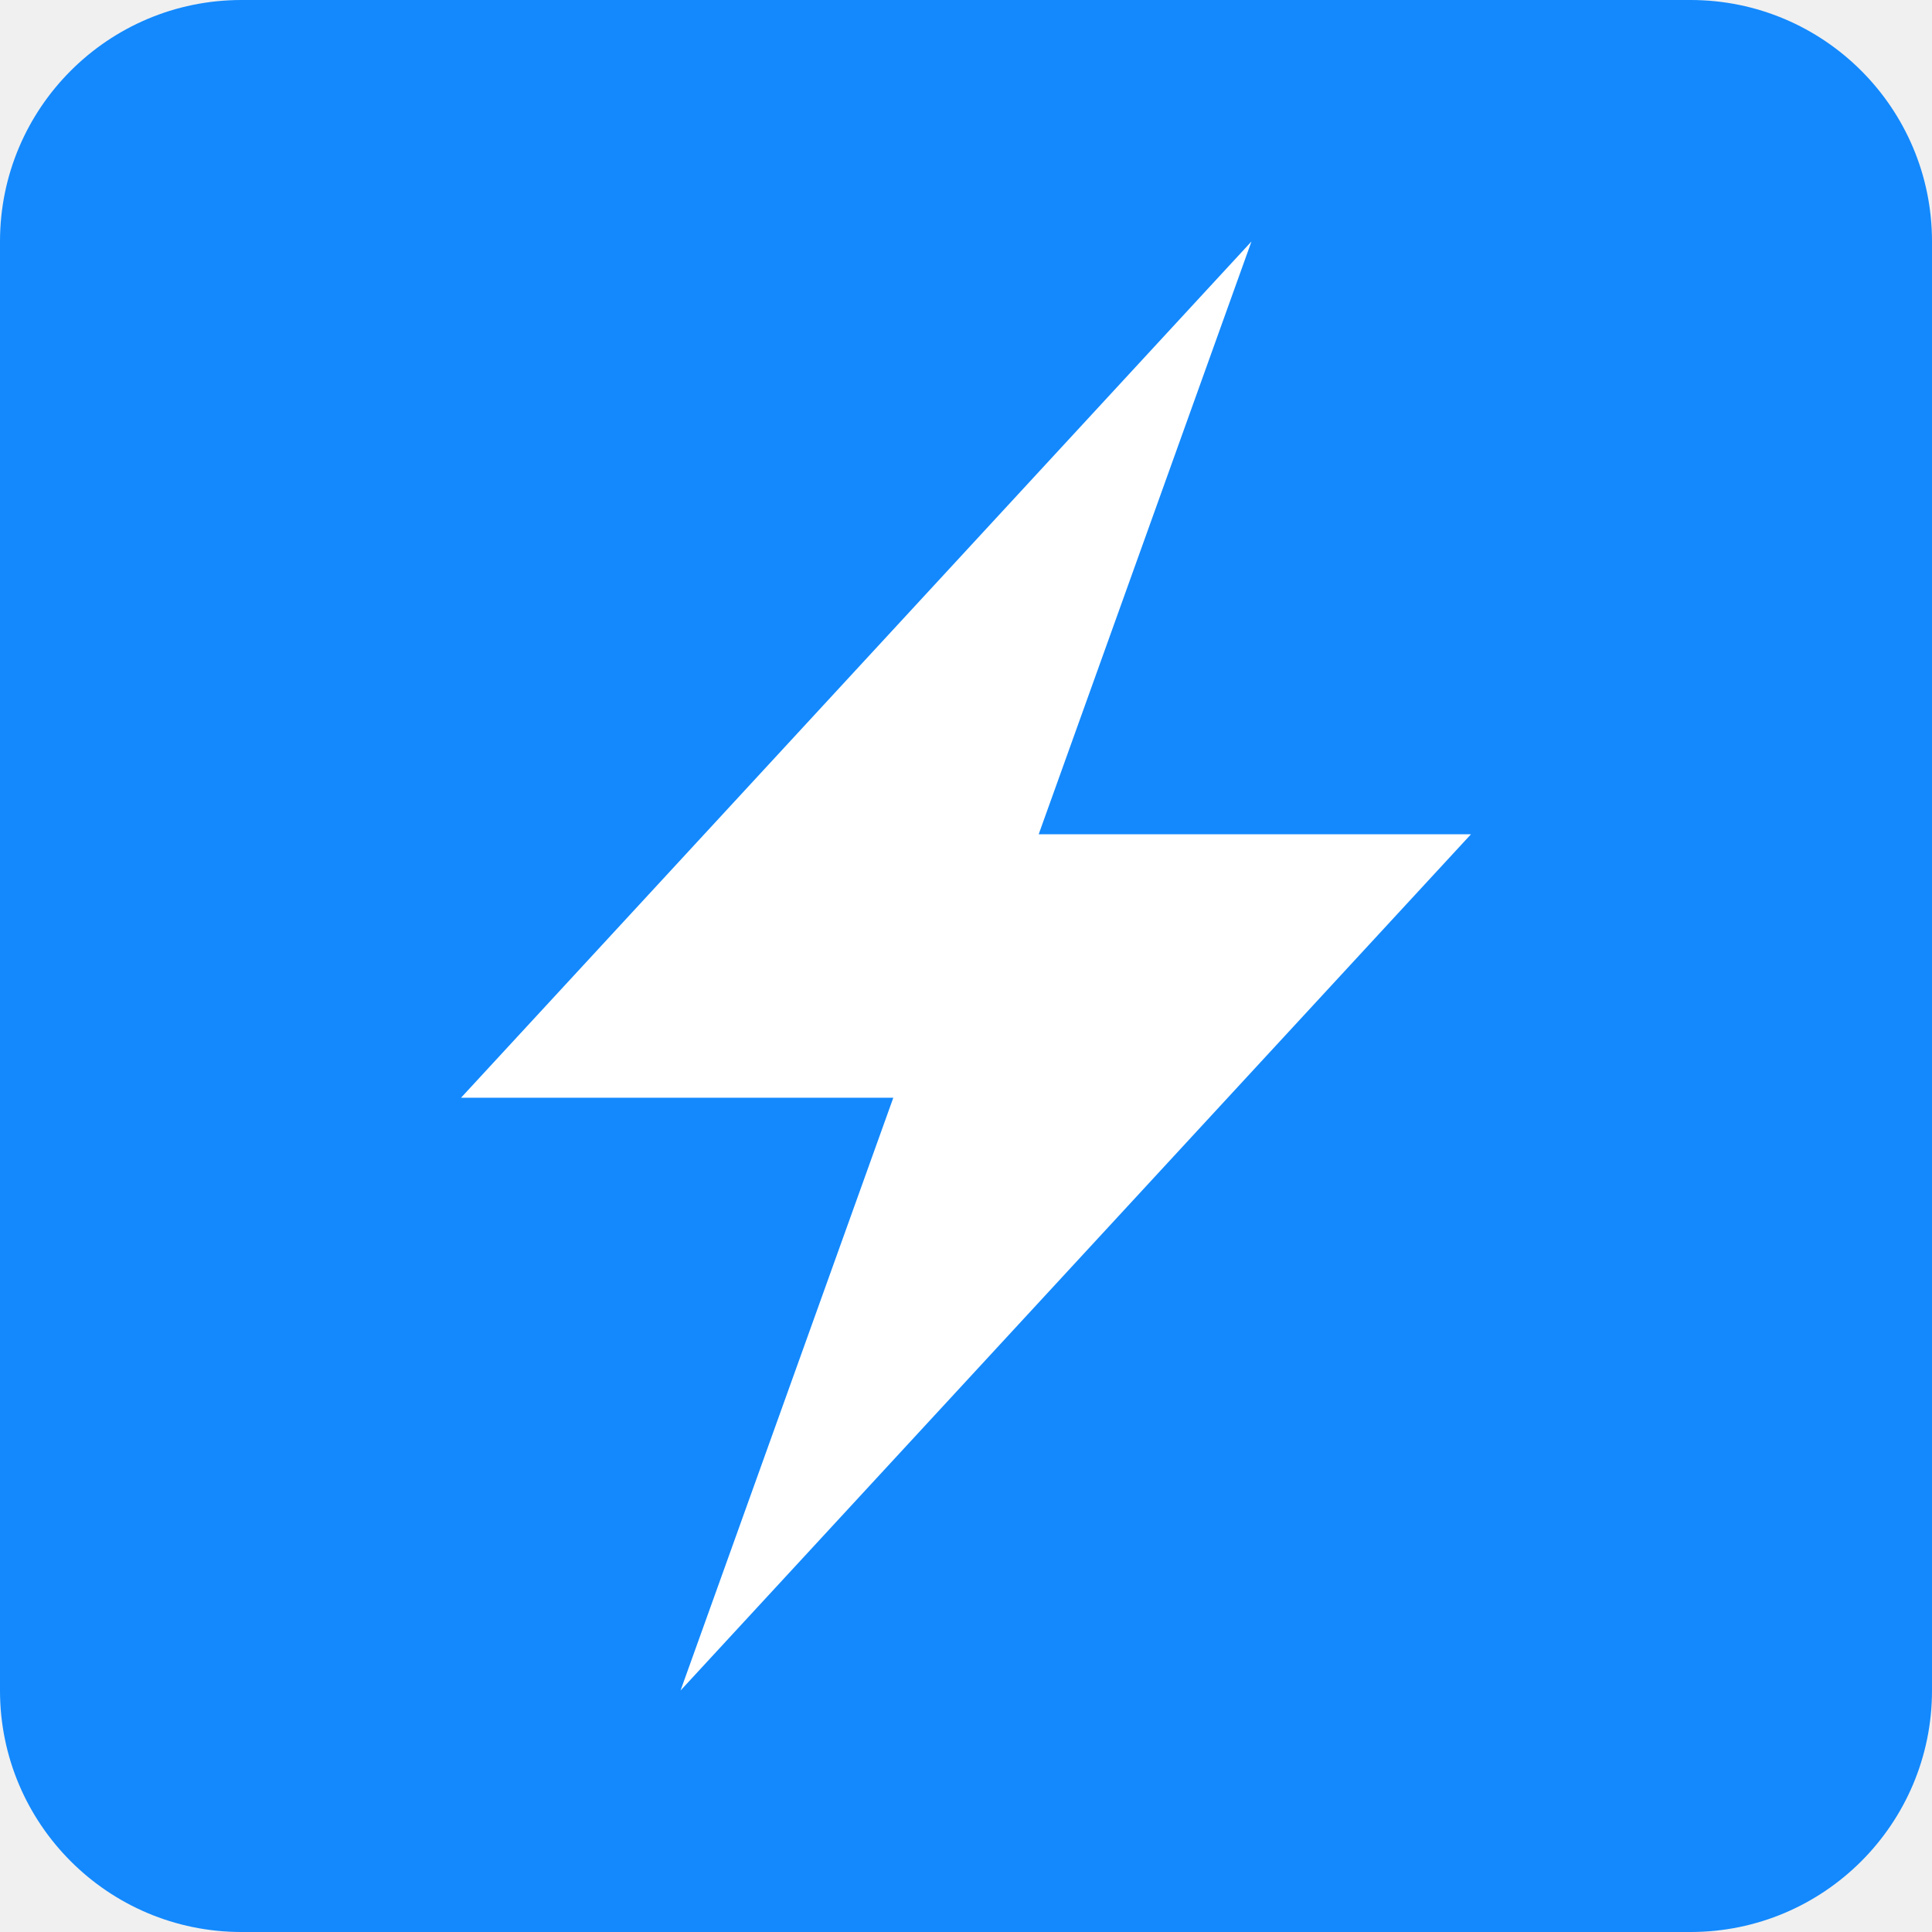
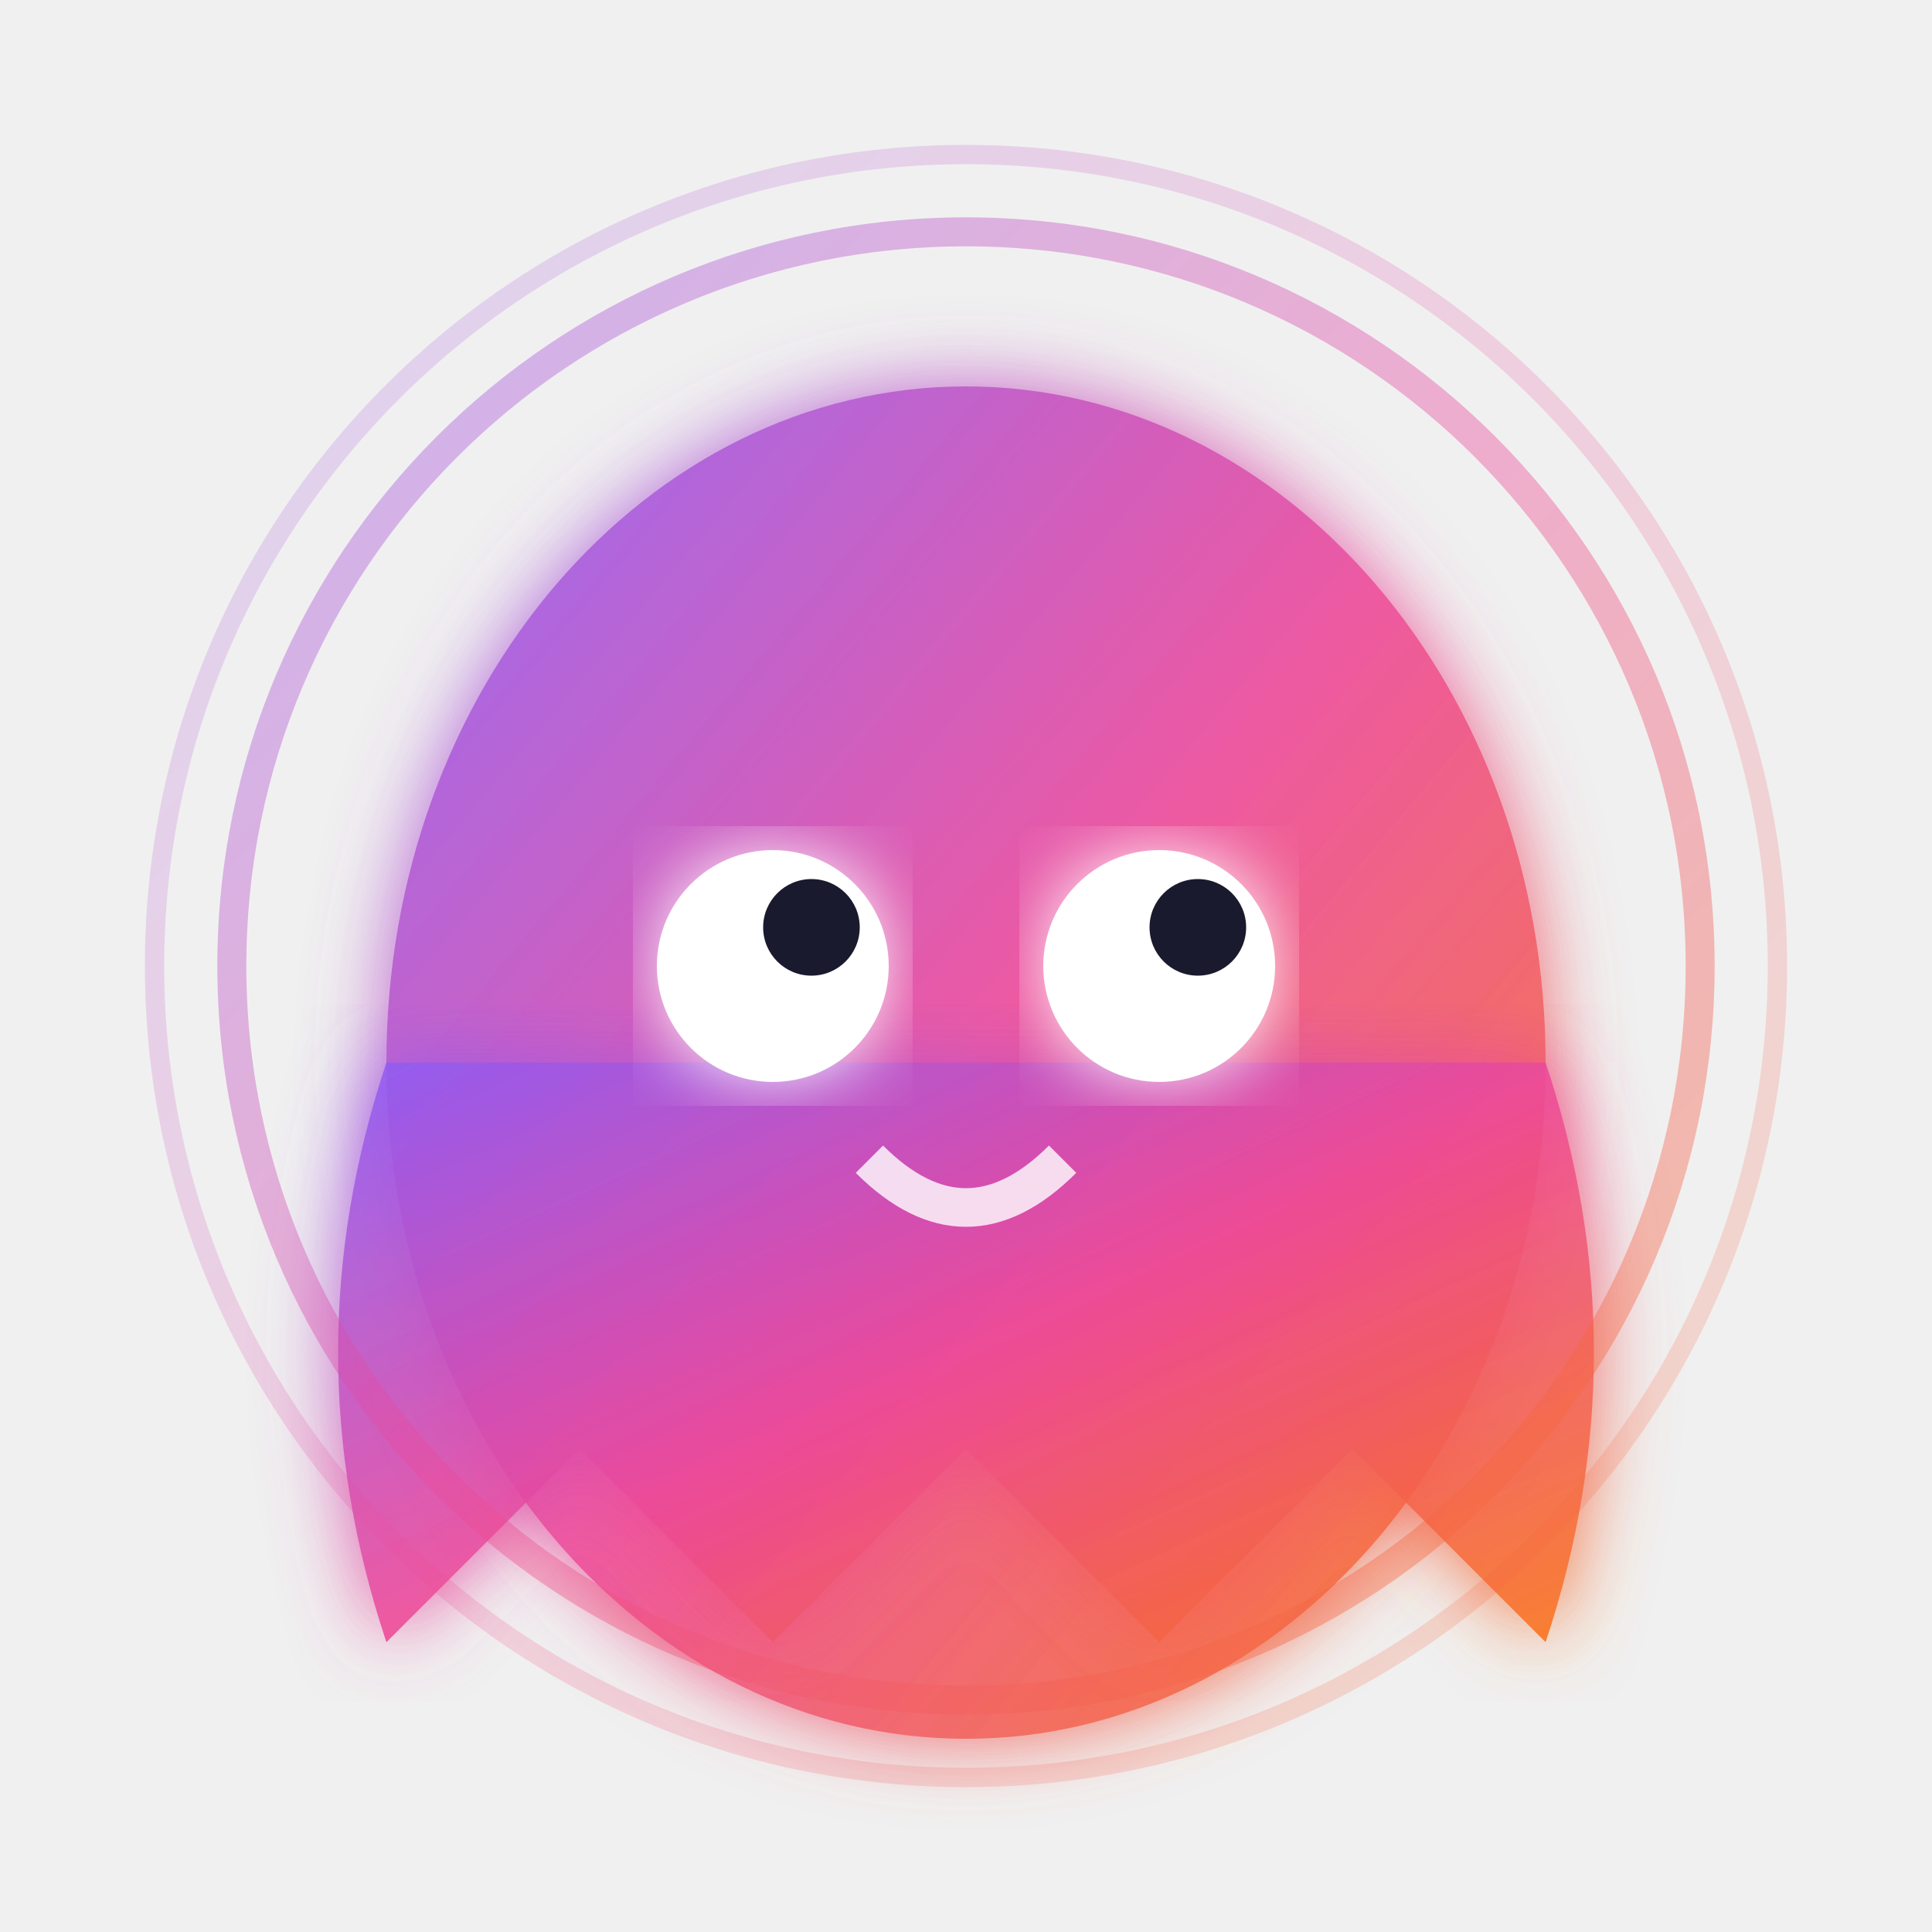
- <svg xmlns="http://www.w3.org/2000/svg" viewBox="0 0 16 16" width="16" height="16">
-   <rect width="16" height="16" rx="2" fill="#1389fd" />
-   <path d="M7.398 9.091h-3.58L10.364 2 8.602 6.909h3.58L5.636 14l1.762-4.909Z" fill="#fff" />
+ <svg xmlns="http://www.w3.org/2000/svg" viewBox="0 0 100 100" width="100" height="100">
+   <defs>
+     <linearGradient id="xovaGradient" x1="0%" y1="0%" x2="100%" y2="100%">
+       <stop offset="0%" style="stop-color:#8B5CF6;stop-opacity:1" />
+       <stop offset="50%" style="stop-color:#EC4899;stop-opacity:1" />
+       <stop offset="100%" style="stop-color:#F97316;stop-opacity:1" />
+     </linearGradient>
+     <filter id="glow">
+       <feGaussianBlur stdDeviation="2" result="coloredBlur" />
+       <feMerge>
+         <feMergeNode in="coloredBlur" />
+         <feMergeNode in="SourceGraphic" />
+       </feMerge>
+     </filter>
+   </defs>
+   <ellipse cx="50" cy="55" rx="30" ry="35" fill="url(#xovaGradient)" filter="url(#glow)" opacity="0.9" />
+   <path d="M 20 55 Q 15 70 20 85 L 30 75 L 40 85 L 50 75 L 60 85 L 70 75 L 80 85 Q 85 70 80 55 Z" fill="url(#xovaGradient)" filter="url(#glow)" opacity="0.9" />
+   <circle cx="40" cy="50" r="6" fill="#fff" filter="url(#glow)" />
+   <circle cx="60" cy="50" r="6" fill="#fff" filter="url(#glow)" />
+   <circle cx="42" cy="48" r="2.5" fill="#1a1a2e" />
+   <circle cx="62" cy="48" r="2.5" fill="#1a1a2e" />
+   <path d="M 45 60 Q 50 65 55 60" stroke="#fff" stroke-width="2" fill="none" opacity="0.8" />
+   <circle cx="50" cy="50" r="38" stroke="url(#xovaGradient)" stroke-width="1.5" fill="none" opacity="0.4" />
+   <circle cx="50" cy="50" r="42" stroke="url(#xovaGradient)" stroke-width="1" fill="none" opacity="0.2" />
</svg>
